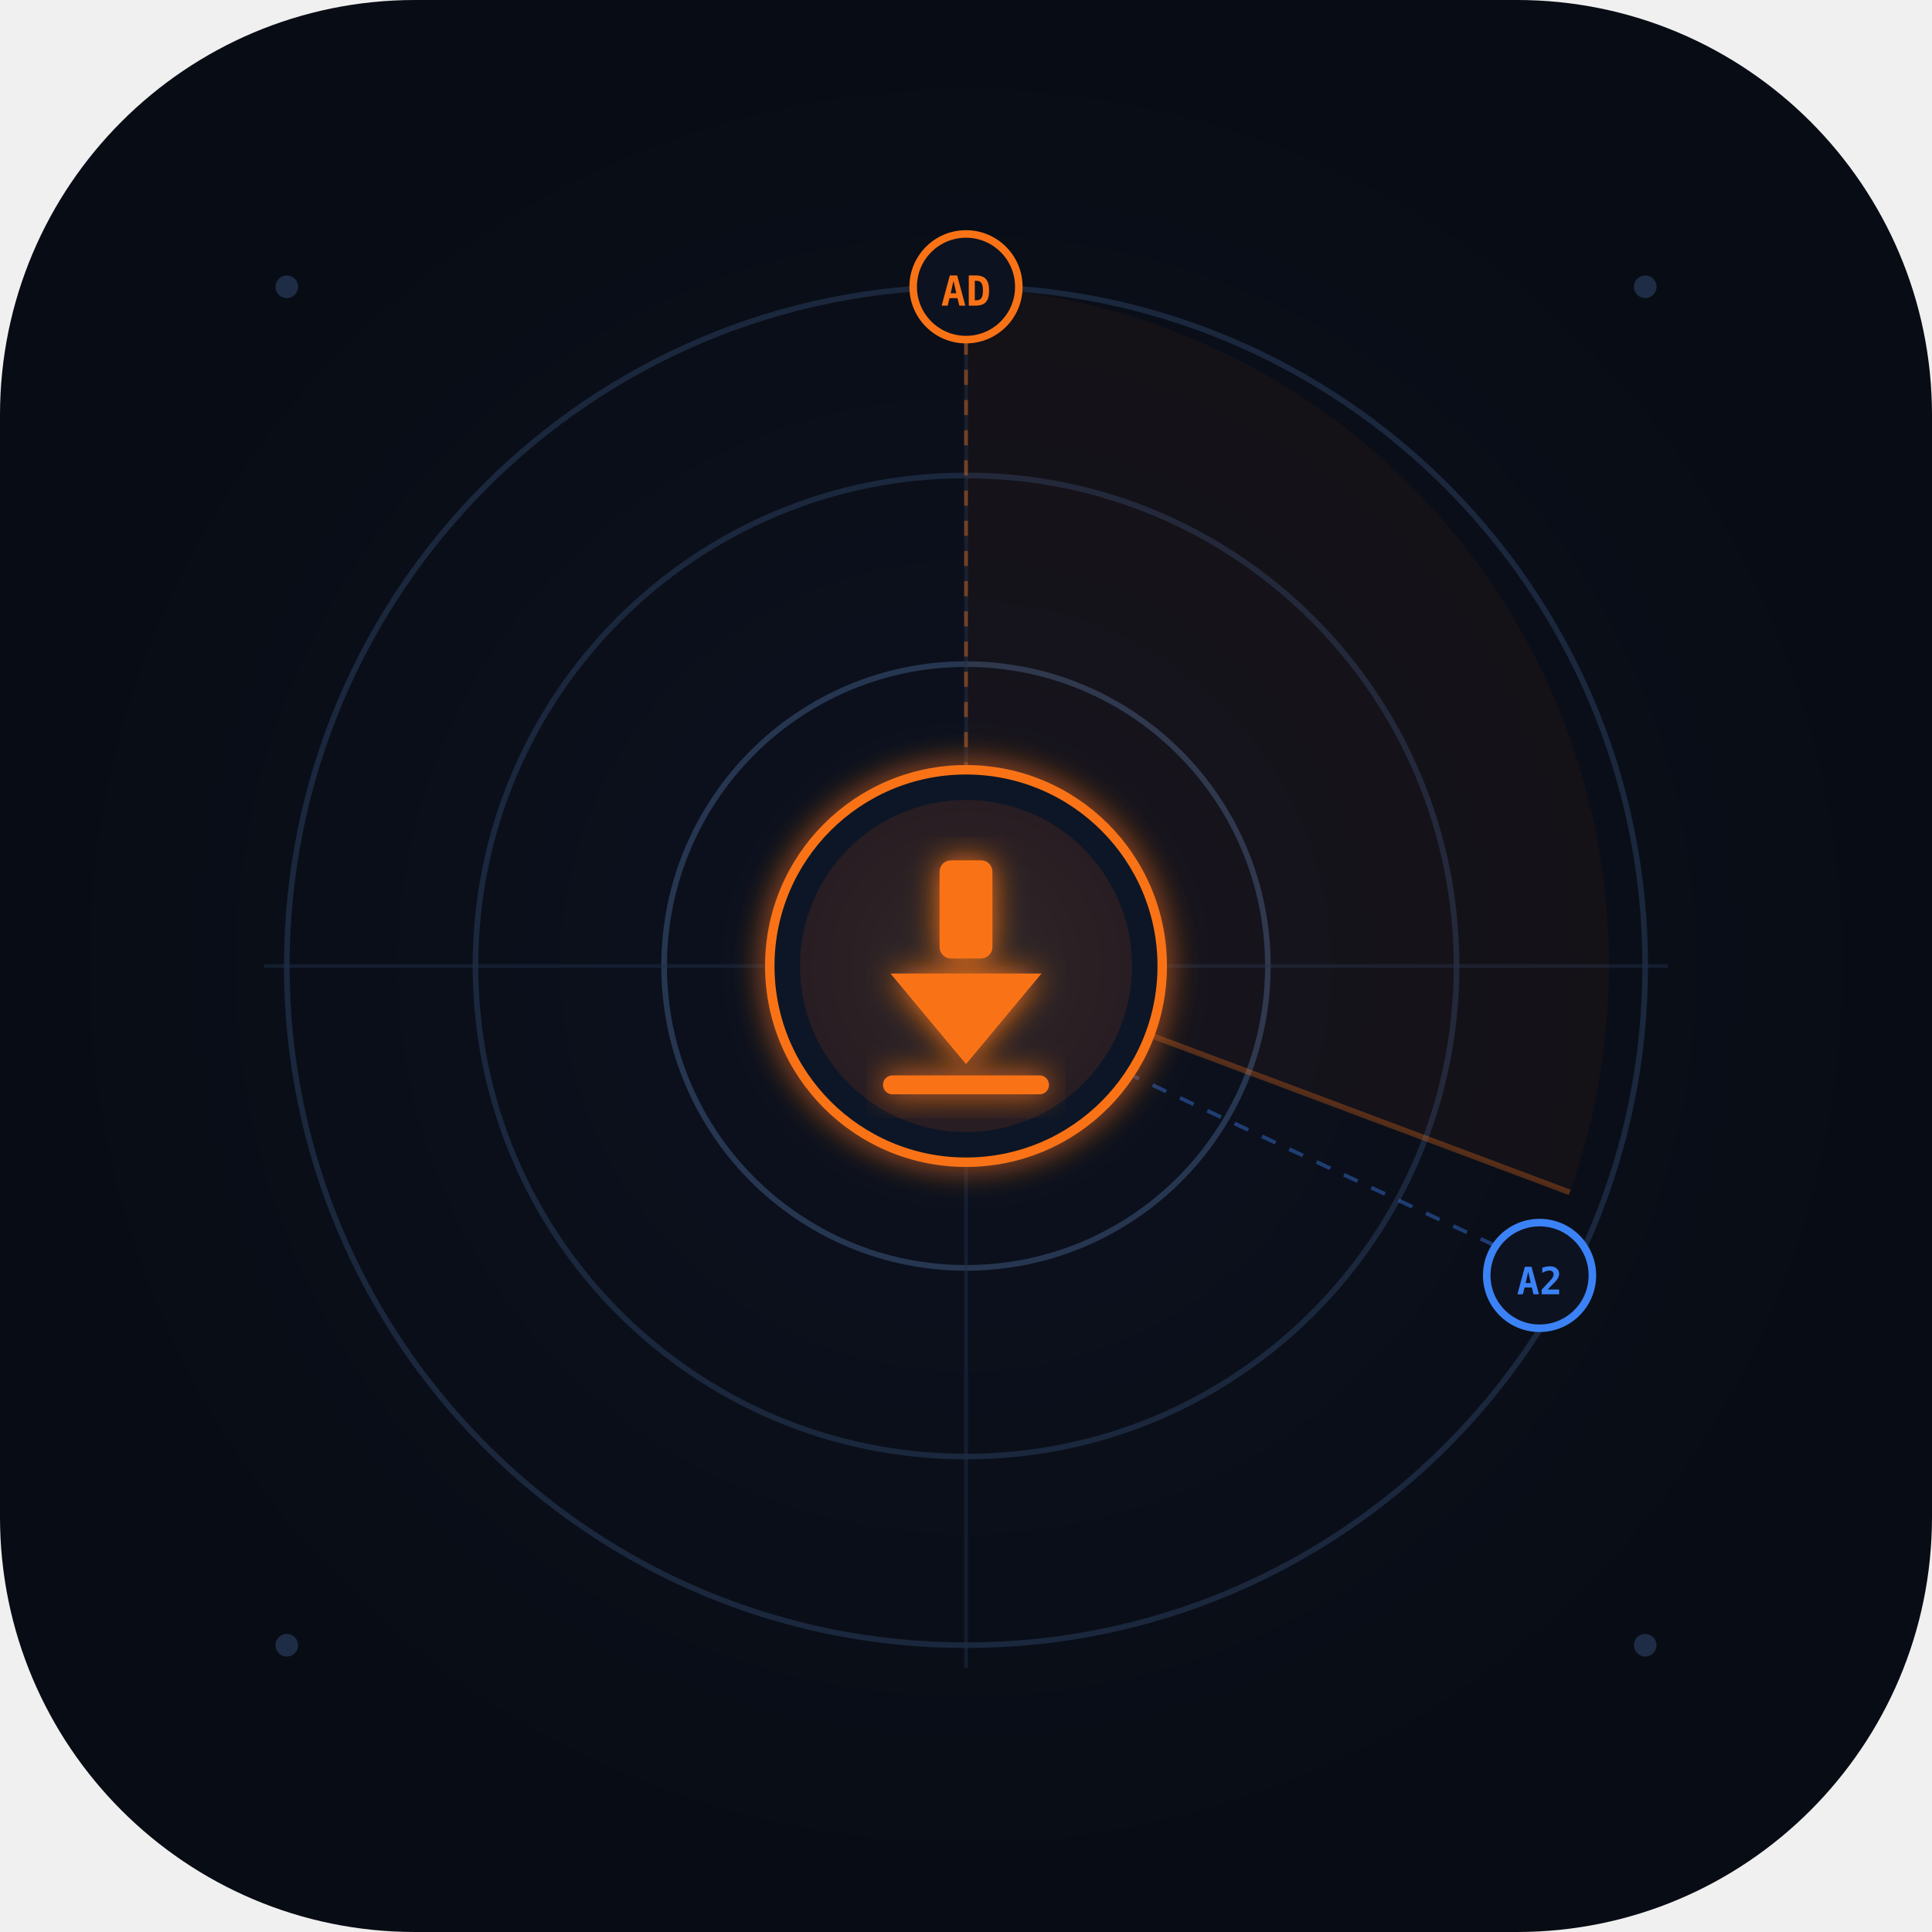
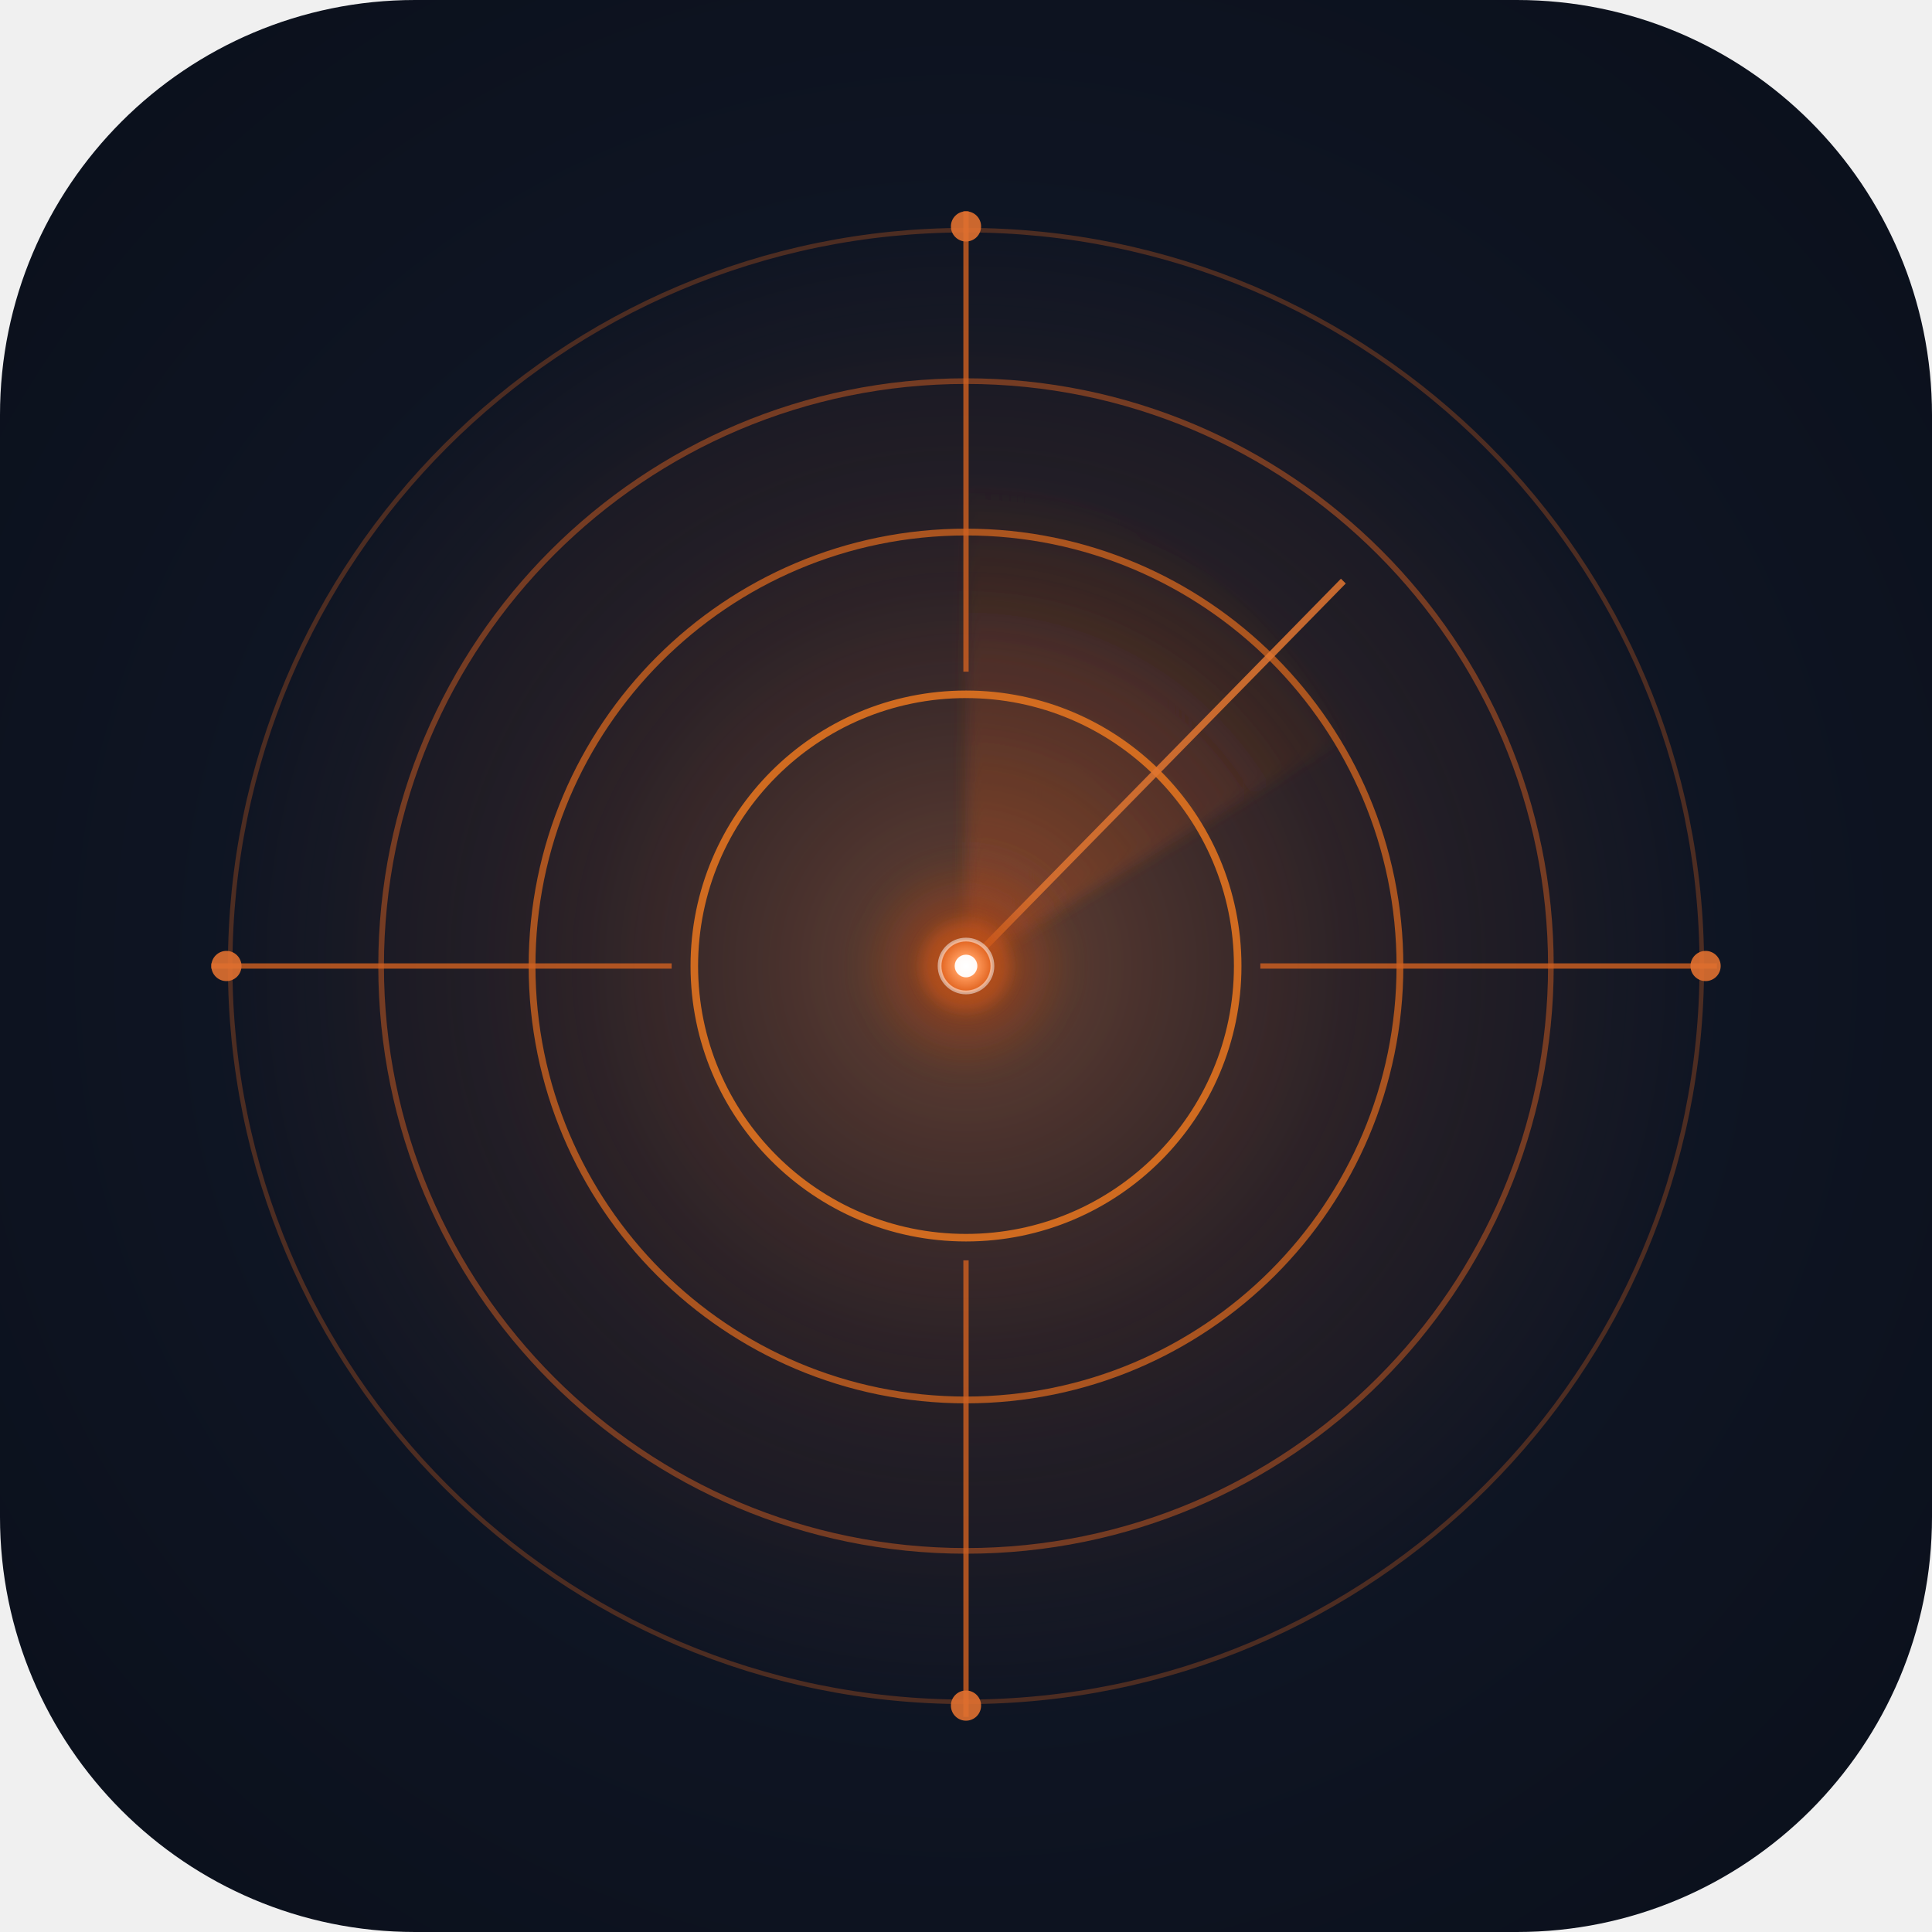
<svg xmlns="http://www.w3.org/2000/svg" viewBox="0 0 512 512" width="512" height="512">
  <defs>
-     <radialGradient id="bgGrad" cx="50%" cy="50%" r="50%">
-       <stop offset="0%" stop-color="#0d1220" />
-       <stop offset="100%" stop-color="#080c14" />
+     <radialGradient id="bgGrad" cx="50%" cy="50%" r="70%">
+       <stop offset="0%" stop-color="#141c2e" />
+       <stop offset="100%" stop-color="#0a0f1a" />
    </radialGradient>
-     <radialGradient id="coreGrad" cx="50%" cy="50%" r="50%">
-       <stop offset="0%" stop-color="#fb923c" />
-       <stop offset="100%" stop-color="#c2410c" />
+     <radialGradient id="glowCenter" cx="50%" cy="50%" r="50%">
+       <stop offset="0%" stop-color="#ff8c42" stop-opacity="0.35" />
+       <stop offset="60%" stop-color="#c0531a" stop-opacity="0.12" />
+       <stop offset="100%" stop-color="#c0531a" stop-opacity="0" />
    </radialGradient>
-     <filter id="glow">
-       <feGaussianBlur stdDeviation="4" result="blur" />
-       <feMerge>
-         <feMergeNode in="blur" />
-         <feMergeNode in="SourceGraphic" />
-       </feMerge>
+     <radialGradient id="dotGlow" cx="50%" cy="50%" r="50%">
+       <stop offset="0%" stop-color="#ffffff" />
+       <stop offset="40%" stop-color="#ff9a5c" />
+       <stop offset="100%" stop-color="#e0621e" />
+     </radialGradient>
+     <radialGradient id="sweepGrad" cx="256" cy="256" r="130" gradientUnits="userSpaceOnUse">
+       <stop offset="0%" stop-color="#b85020" stop-opacity="0.5" />
+       <stop offset="100%" stop-color="#b85020" stop-opacity="0" />
+     </radialGradient>
+     <filter id="blur2" x="-30%" y="-30%" width="160%" height="160%">
+       <feGaussianBlur stdDeviation="2" />
    </filter>
-     <filter id="softglow">
-       <feGaussianBlur stdDeviation="8" result="blur" />
-       <feMerge>
-         <feMergeNode in="blur" />
-         <feMergeNode in="SourceGraphic" />
-       </feMerge>
+     <filter id="blur6" x="-50%" y="-50%" width="200%" height="200%">
+       <feGaussianBlur stdDeviation="6" />
    </filter>
-     <clipPath id="round">
+     <filter id="blur12" x="-80%" y="-80%" width="260%" height="260%">
+       <feGaussianBlur stdDeviation="12" />
+     </filter>
+     <clipPath id="roundedClip">
      <rect width="512" height="512" rx="110" ry="110" />
    </clipPath>
  </defs>
-   <rect width="512" height="512" rx="110" fill="url(#bgGrad)" />
-   <circle cx="256" cy="256" r="180" fill="none" stroke="#1e2d45" stroke-width="1.5" opacity="0.8" />
-   <circle cx="256" cy="256" r="130" fill="none" stroke="#1e2d45" stroke-width="1.5" opacity="0.8" />
-   <circle cx="256" cy="256" r="80" fill="none" stroke="#263650" stroke-width="1.5" />
-   <line x1="256" y1="70" x2="256" y2="442" stroke="#1e2d45" stroke-width="1" opacity="0.5" />
-   <line x1="70" y1="256" x2="442" y2="256" stroke="#1e2d45" stroke-width="1" opacity="0.5" />
-   <path d="M256,256 L256,76 A180,180 0 0,1 416,316 Z" fill="rgba(249,115,22,0.04)" />
-   <line x1="256" y1="256" x2="416" y2="316" stroke="#f97316" stroke-width="1.5" opacity="0.3" />
-   <circle cx="256" cy="76" r="14" fill="#0d1220" stroke="#f97316" stroke-width="2" />
-   <text x="256" y="81" text-anchor="middle" font-family="monospace" font-size="11" fill="#f97316" font-weight="bold">AD</text>
-   <circle cx="408" cy="338" r="14" fill="#0d1220" stroke="#3b82f6" stroke-width="2" />
-   <text x="408" y="343" text-anchor="middle" font-family="monospace" font-size="10" fill="#3b82f6" font-weight="bold">A2</text>
-   <line x1="256" y1="90" x2="256" y2="210" stroke="#f97316" stroke-width="1" stroke-dasharray="4,4" opacity="0.4" />
-   <line x1="396" y1="330" x2="300" y2="285" stroke="#3b82f6" stroke-width="1" stroke-dasharray="4,4" opacity="0.4" />
-   <circle cx="256" cy="256" r="52" fill="#111827" stroke="#f97316" stroke-width="2.5" filter="url(#glow)" />
-   <circle cx="256" cy="256" r="44" fill="url(#coreGrad)" opacity="0.15" />
-   <g filter="url(#glow)" fill="#f97316">
-     <rect x="249" y="228" width="14" height="26" rx="3" fill="#f97316" />
-     <polygon points="256,282 236,258 276,258" fill="#f97316" />
-     <rect x="234" y="285" width="44" height="5" rx="2.5" fill="#f97316" />
+   <rect width="512" height="512" rx="110" ry="110" fill="url(#bgGrad)" />
+   <g clip-path="url(#roundedClip)">
+     <circle cx="256" cy="256" r="200" fill="url(#glowCenter)" />
+     <path d="M256,256 L256,126 A130,130 0 0,1 356,196 Z" fill="url(#sweepGrad)" opacity="0.9" filter="url(#blur2)" />
+     <circle cx="256" cy="256" r="195" fill="none" stroke="#c05820" stroke-width="1.2" opacity="0.35" />
+     <circle cx="256" cy="256" r="155" fill="none" stroke="#c05820" stroke-width="1.5" opacity="0.55" />
+     <circle cx="256" cy="256" r="115" fill="none" stroke="#d4651e" stroke-width="1.8" opacity="0.75" />
+     <circle cx="256" cy="256" r="72" fill="none" stroke="#e0721f" stroke-width="2" opacity="0.9" />
+     <line x1="256" y1="56" x2="256" y2="178" stroke="#d06020" stroke-width="1.4" opacity="0.8" />
+     <line x1="256" y1="334" x2="256" y2="455" stroke="#d06020" stroke-width="1.4" opacity="0.8" />
+     <line x1="56" y1="256" x2="178" y2="256" stroke="#d06020" stroke-width="1.4" opacity="0.8" />
+     <line x1="334" y1="256" x2="455" y2="256" stroke="#d06020" stroke-width="1.4" opacity="0.8" />
+     <circle cx="256" cy="60" r="4" fill="#e07030" opacity="0.9" />
+     <circle cx="256" cy="452" r="4" fill="#e07030" opacity="0.9" />
+     <circle cx="60" cy="256" r="4" fill="#e07030" opacity="0.9" />
+     <circle cx="452" cy="256" r="4" fill="#e07030" opacity="0.9" />
+     <line x1="256" y1="256" x2="356" y2="154" stroke="#e07530" stroke-width="1.8" opacity="0.85" />
+     <circle cx="256" cy="256" r="22" fill="#b04010" opacity="0.4" filter="url(#blur6)" />
+     <circle cx="256" cy="256" r="12" fill="#cc5518" opacity="0.6" filter="url(#blur2)" />
+     <circle cx="256" cy="256" r="7" fill="url(#dotGlow)" />
+     <circle cx="256" cy="256" r="3" fill="#ffffff" opacity="0.95" />
+     <circle cx="256" cy="256" r="7" fill="none" stroke="#ffffff" stroke-width="1" opacity="0.5" />
  </g>
-   <circle cx="76" cy="76" r="3" fill="#1e2d45" />
-   <circle cx="436" cy="76" r="3" fill="#1e2d45" />
-   <circle cx="76" cy="436" r="3" fill="#1e2d45" />
-   <circle cx="436" cy="436" r="3" fill="#1e2d45" />
</svg>
